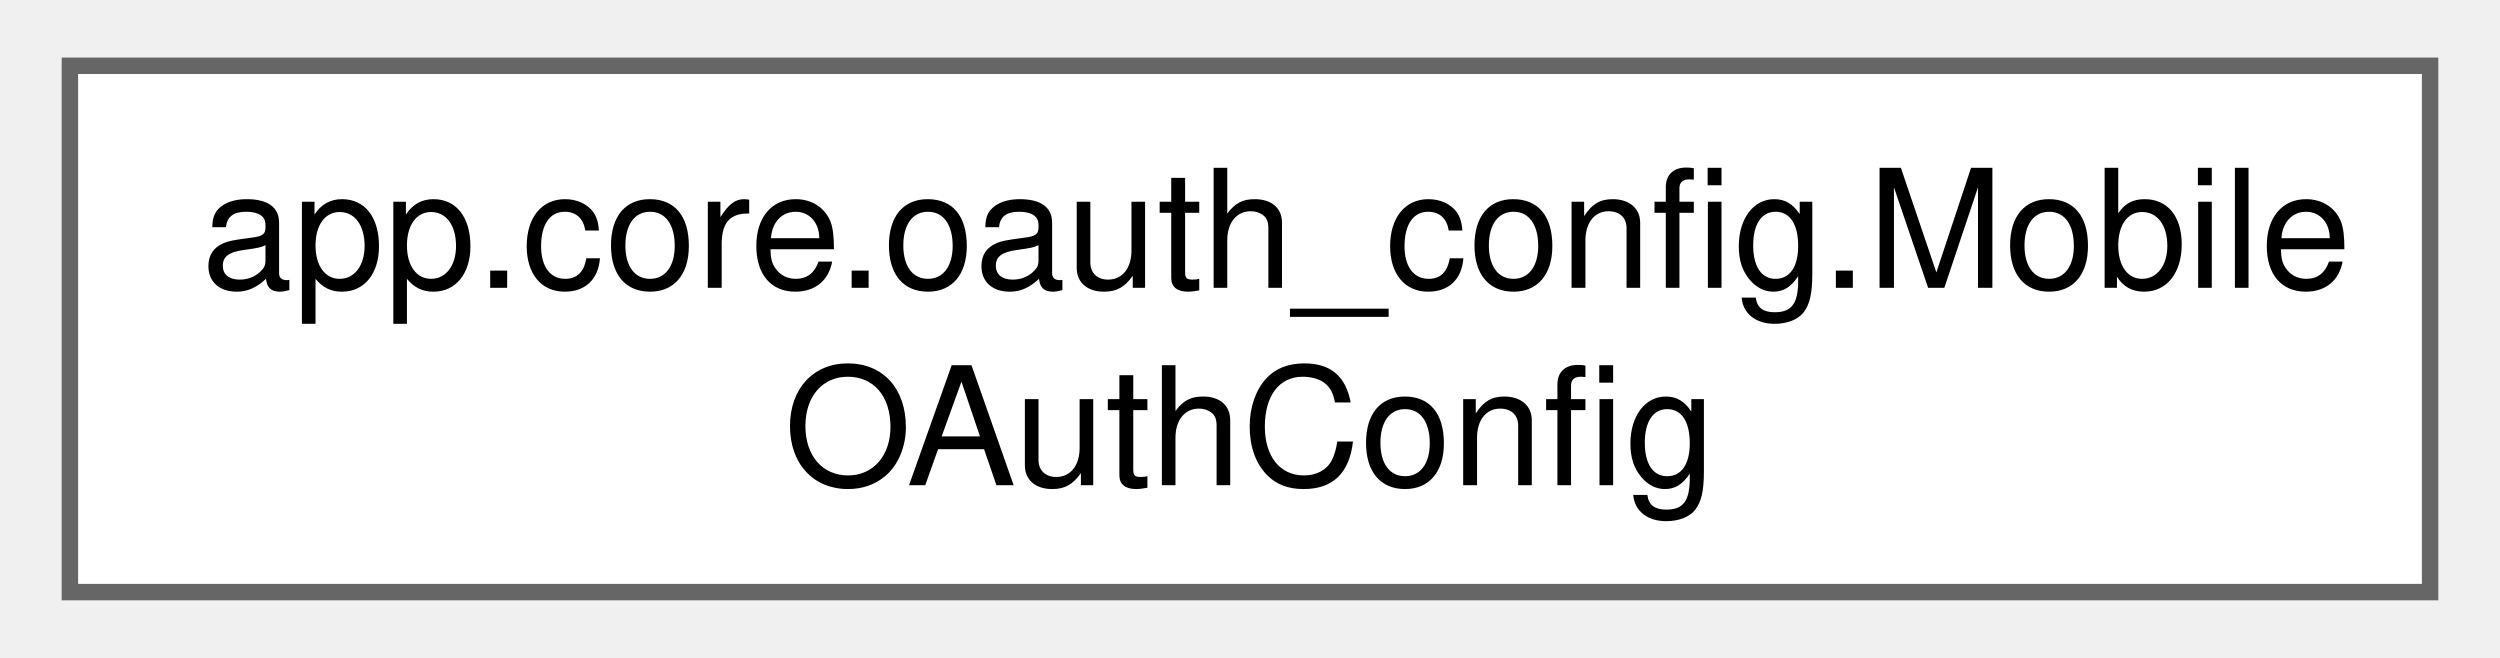
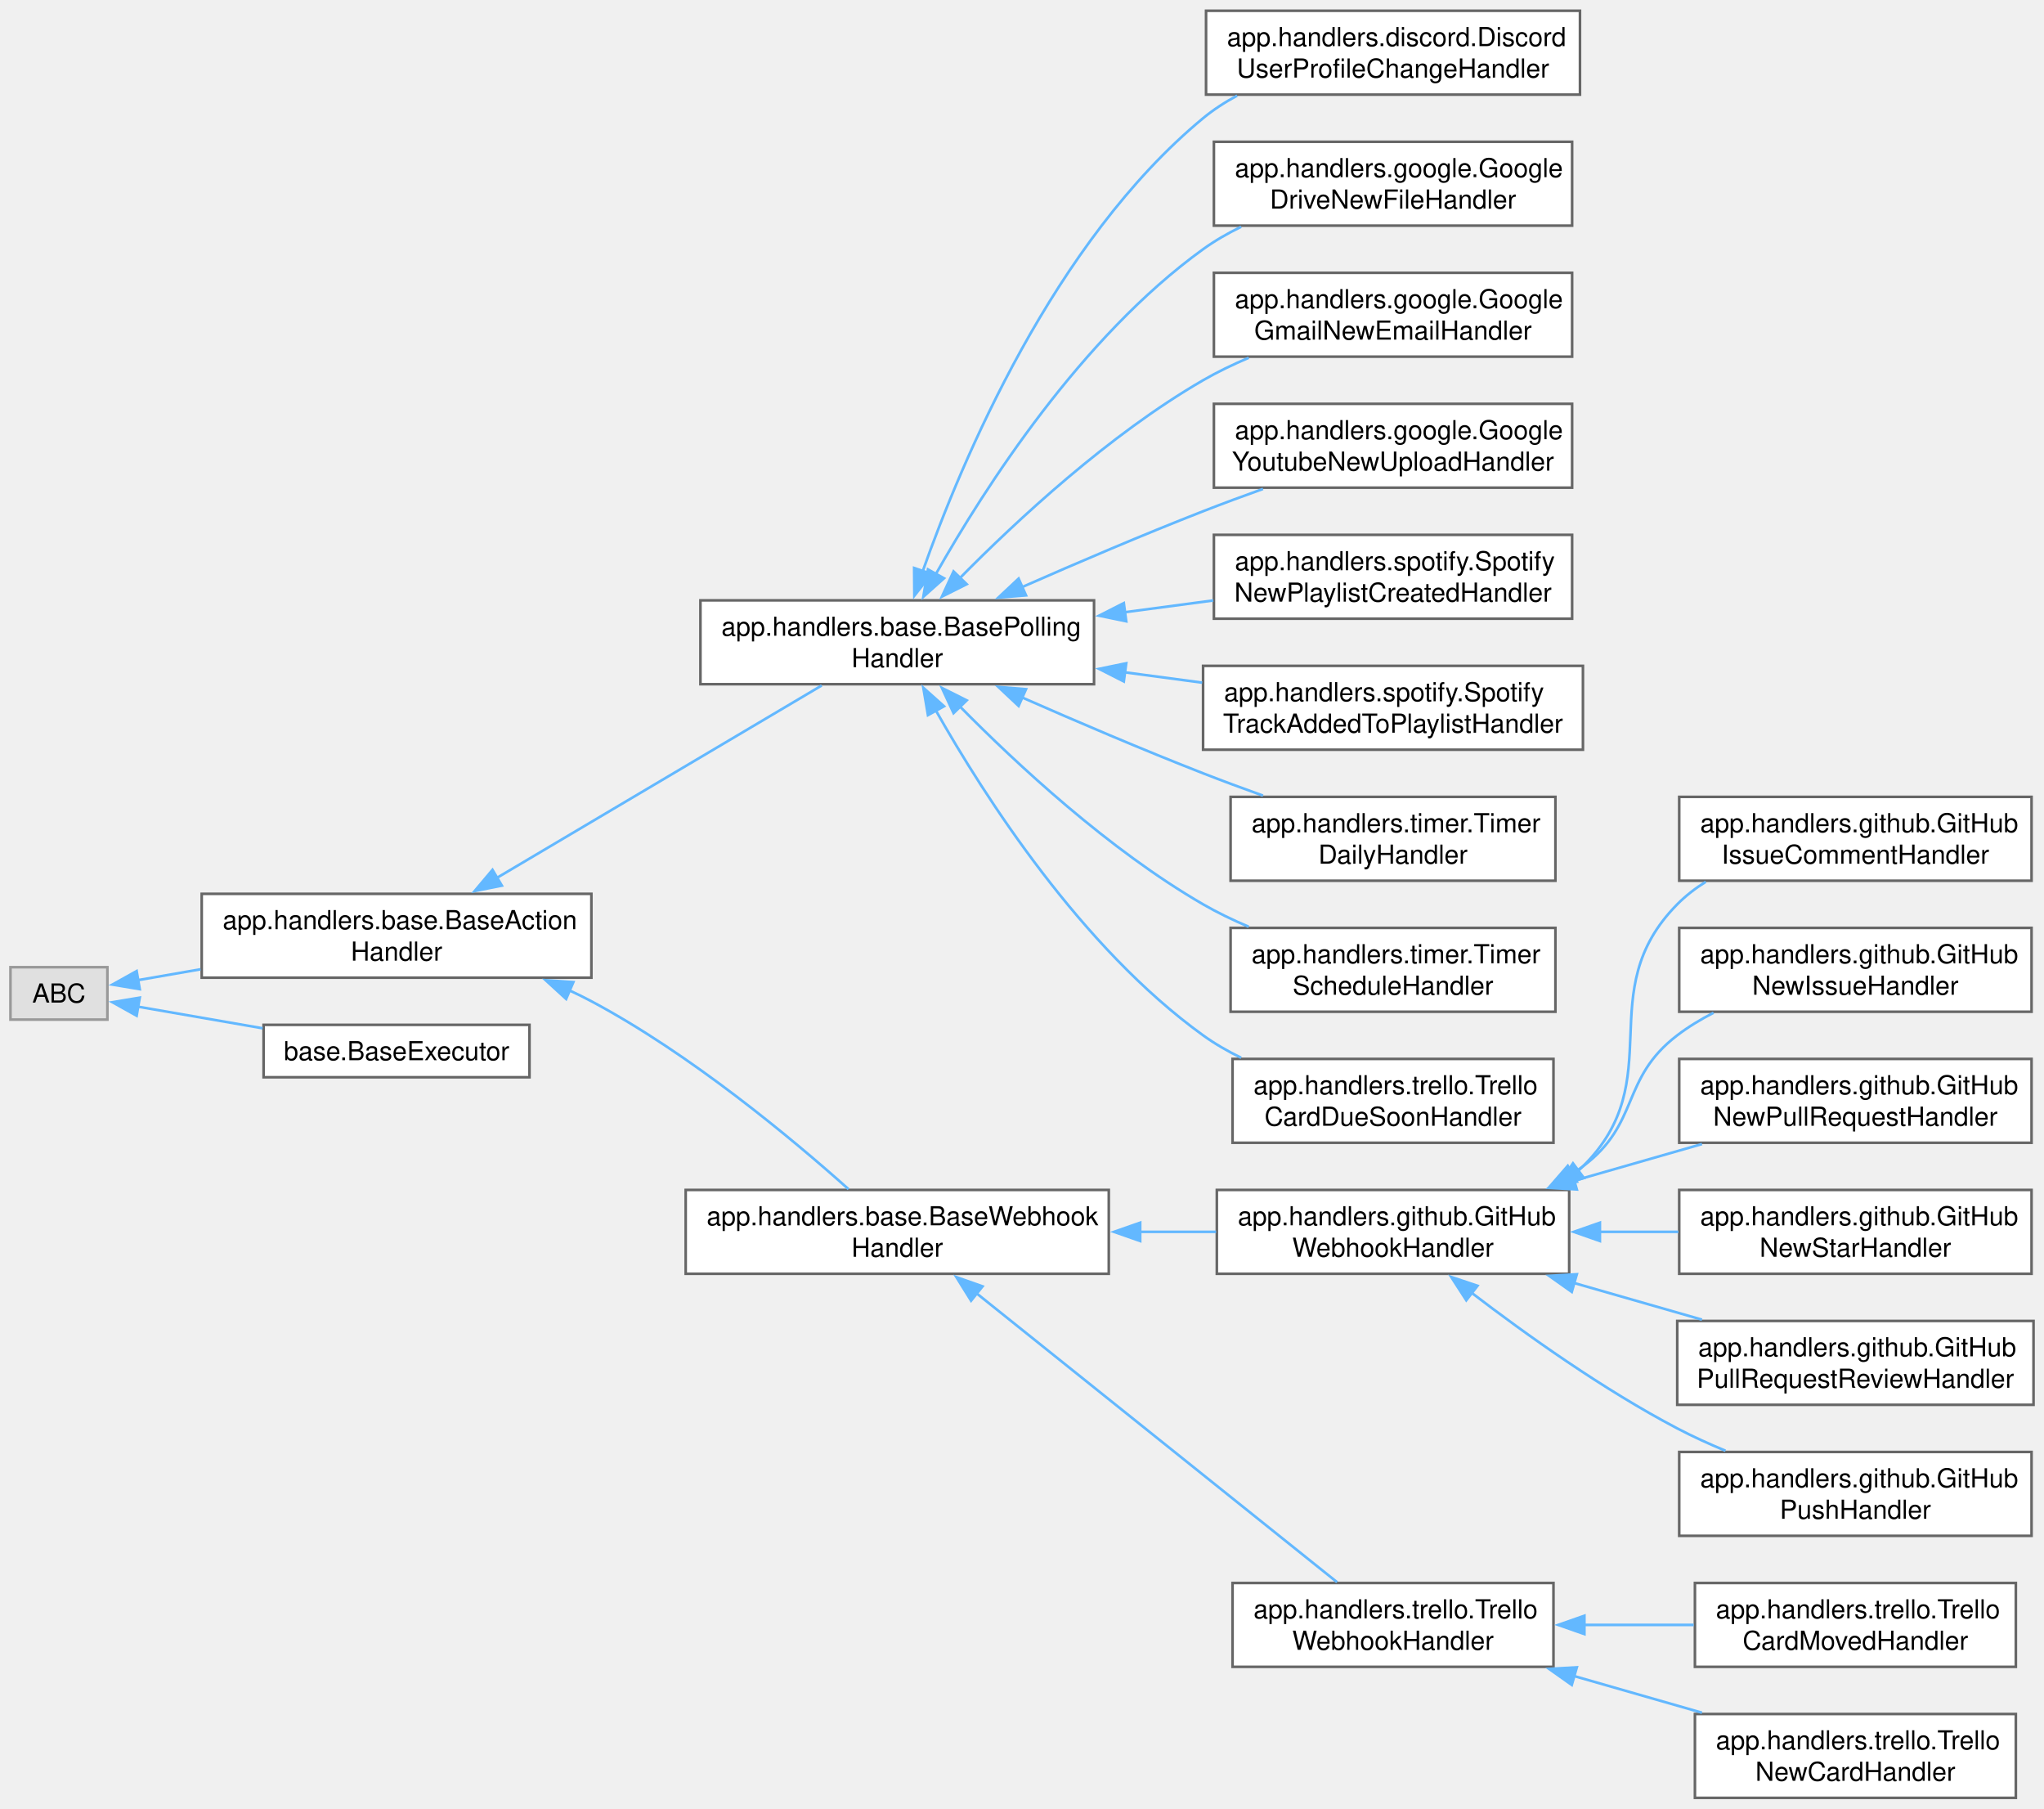
- <svg xmlns="http://www.w3.org/2000/svg" xmlns:xlink="http://www.w3.org/1999/xlink" width="152pt" height="40pt" viewBox="0.00 0.00 151.50 40.00">
-   <g id="graph0" class="graph" transform="scale(1 1) rotate(0) translate(4 36)">
+ <svg xmlns="http://www.w3.org/2000/svg" xmlns:xlink="http://www.w3.org/1999/xlink" width="780pt" height="690pt" viewBox="0.00 0.00 780.25 690.00">
+   <g id="graph0" class="graph" transform="scale(1 1) rotate(0) translate(4 686)">
    <g id="Node000000" class="node">
      <g id="a_Node000000">
-         <a xlink:href="classapp_1_1core_1_1oauth__config_1_1MobileOAuthConfig.html" target="_top" xlink:title=" ">
-           <polygon fill="white" stroke="#666666" points="143.5,-32 0,-32 0,0 143.5,0 143.5,-32" />
-           <text text-anchor="start" x="8" y="-18.5" font-family="Helvetica,sans-Serif" font-size="10.00">app.core.oauth_config.Mobile</text>
-           <text text-anchor="middle" x="71.75" y="-6.5" font-family="Helvetica,sans-Serif" font-size="10.00">OAuthConfig</text>
+         <a xlink:title=" ">
+           <polygon fill="#e0e0e0" stroke="#999999" points="37,-317 0,-317 0,-297 37,-297 37,-317" />
+           <text text-anchor="middle" x="18.5" y="-303.5" font-family="Helvetica,sans-Serif" font-size="10.00">ABC</text>
+         </a>
+       </g>
+     </g>
+     <g id="Node000001" class="node">
+       <g id="a_Node000001">
+         <a xlink:href="classapp_1_1handlers_1_1base_1_1BaseActionHandler.html" target="_top" xlink:title=" ">
+           <polygon fill="white" stroke="#666666" points="221.75,-345 73,-345 73,-313 221.75,-313 221.75,-345" />
+           <text text-anchor="start" x="81" y="-331.5" font-family="Helvetica,sans-Serif" font-size="10.00">app.handlers.base.BaseAction</text>
+           <text text-anchor="middle" x="147.38" y="-319.5" font-family="Helvetica,sans-Serif" font-size="10.00">Handler</text>
+         </a>
+       </g>
+     </g>
+     <g id="edge1_Node000000_Node000001" class="edge">
+       <g id="a_edge1_Node000000_Node000001">
+         <a xlink:title=" ">
+           <path fill="none" stroke="#63b8ff" d="M48.74,-312.07C56.02,-313.33 64.16,-314.74 72.54,-316.2" />
+           <polygon fill="#63b8ff" stroke="#63b8ff" points="49.35,-308.62 38.9,-310.36 48.16,-315.52 49.35,-308.62" />
+         </a>
+       </g>
+     </g>
+     <g id="Node000023" class="node">
+       <g id="a_Node000023">
+         <a xlink:href="classbase_1_1BaseExecutor.html" target="_top" xlink:title=" ">
+           <polygon fill="white" stroke="#666666" points="198.12,-295 96.62,-295 96.62,-275 198.12,-275 198.12,-295" />
+           <text text-anchor="middle" x="147.38" y="-281.5" font-family="Helvetica,sans-Serif" font-size="10.00">base.BaseExecutor</text>
+         </a>
+       </g>
+     </g>
+     <g id="edge23_Node000000_Node000023" class="edge">
+       <g id="a_edge23_Node000000_Node000023">
+         <a xlink:title=" ">
+           <path fill="none" stroke="#63b8ff" d="M48.42,-301.98C62.58,-299.53 80.02,-296.51 96.25,-293.69" />
+           <polygon fill="#63b8ff" stroke="#63b8ff" points="48.16,-298.48 38.9,-303.64 49.35,-305.38 48.16,-298.48" />
+         </a>
+       </g>
+     </g>
+     <g id="Node000002" class="node">
+       <g id="a_Node000002">
+         <a xlink:href="classapp_1_1handlers_1_1base_1_1BasePollingHandler.html" target="_top" xlink:title=" ">
+           <polygon fill="white" stroke="#666666" points="413.62,-457 263.38,-457 263.38,-425 413.62,-425 413.62,-457" />
+           <text text-anchor="start" x="271.38" y="-443.5" font-family="Helvetica,sans-Serif" font-size="10.00">app.handlers.base.BasePolling</text>
+           <text text-anchor="middle" x="338.5" y="-431.5" font-family="Helvetica,sans-Serif" font-size="10.00">Handler</text>
+         </a>
+       </g>
+     </g>
+     <g id="edge2_Node000001_Node000002" class="edge">
+       <g id="a_edge2_Node000001_Node000002">
+         <a xlink:title=" ">
+           <path fill="none" stroke="#63b8ff" d="M185.64,-351.07C222.11,-372.67 276.82,-405.07 309.66,-424.51" />
+           <polygon fill="#63b8ff" stroke="#63b8ff" points="187.57,-348.14 177.18,-346.06 184,-354.16 187.57,-348.14" />
+         </a>
+       </g>
+     </g>
+     <g id="Node000012" class="node">
+       <g id="a_Node000012">
+         <a xlink:href="classapp_1_1handlers_1_1base_1_1BaseWebhookHandler.html" target="_top" xlink:title=" ">
+           <polygon fill="white" stroke="#666666" points="419.25,-232 257.75,-232 257.75,-200 419.25,-200 419.25,-232" />
+           <text text-anchor="start" x="265.75" y="-218.5" font-family="Helvetica,sans-Serif" font-size="10.00">app.handlers.base.BaseWebhook</text>
+           <text text-anchor="middle" x="338.5" y="-206.5" font-family="Helvetica,sans-Serif" font-size="10.00">Handler</text>
+         </a>
+       </g>
+     </g>
+     <g id="edge12_Node000001_Node000012" class="edge">
+       <g id="a_edge12_Node000001_Node000012">
+         <a xlink:title=" ">
+           <path fill="none" stroke="#63b8ff" d="M213.42,-308.12C216.27,-306.81 219.06,-305.43 221.75,-304 259.63,-283.83 298.24,-251.64 319.91,-232.29" />
+           <polygon fill="#63b8ff" stroke="#63b8ff" points="212.11,-304.88 204.3,-312.03 214.87,-311.31 212.11,-304.88" />
+         </a>
+       </g>
+     </g>
+     <g id="Node000003" class="node">
+       <g id="a_Node000003">
+         <a xlink:href="classapp_1_1handlers_1_1discord_1_1DiscordUserProfileChangeHandler.html" target="_top" xlink:title=" ">
+           <polygon fill="white" stroke="#666666" points="599.12,-682 456.38,-682 456.38,-650 599.12,-650 599.12,-682" />
+           <text text-anchor="start" x="464.38" y="-668.5" font-family="Helvetica,sans-Serif" font-size="10.00">app.handlers.discord.Discord</text>
+           <text text-anchor="middle" x="527.75" y="-656.5" font-family="Helvetica,sans-Serif" font-size="10.00">UserProfileChangeHandler</text>
+         </a>
+       </g>
+     </g>
+     <g id="edge3_Node000002_Node000003" class="edge">
+       <g id="a_edge3_Node000002_Node000003">
+         <a xlink:title=" ">
+           <path fill="none" stroke="#63b8ff" d="M348.18,-467.99C363.24,-510.69 398.2,-593.79 455.25,-641 459.2,-644.27 463.61,-647.12 468.24,-649.61" />
+           <polygon fill="#63b8ff" stroke="#63b8ff" points="351.57,-467.09 345.03,-458.76 344.95,-469.35 351.57,-467.09" />
+         </a>
+       </g>
+     </g>
+     <g id="Node000004" class="node">
+       <g id="a_Node000004">
+         <a xlink:href="classapp_1_1handlers_1_1google_1_1GoogleDriveNewFileHandler.html" target="_top" xlink:title=" ">
+           <polygon fill="white" stroke="#666666" points="596.12,-632 459.38,-632 459.38,-600 596.12,-600 596.12,-632" />
+           <text text-anchor="start" x="467.38" y="-618.5" font-family="Helvetica,sans-Serif" font-size="10.00">app.handlers.google.Google</text>
+           <text text-anchor="middle" x="527.75" y="-606.5" font-family="Helvetica,sans-Serif" font-size="10.00">DriveNewFileHandler</text>
+         </a>
+       </g>
+     </g>
+     <g id="edge4_Node000002_Node000004" class="edge">
+       <g id="a_edge4_Node000002_Node000004">
+         <a xlink:title=" ">
+           <path fill="none" stroke="#63b8ff" d="M353.18,-466.92C371.98,-500.15 408.79,-557.48 455.25,-591 459.73,-594.23 464.66,-597.08 469.78,-599.57" />
+           <polygon fill="#63b8ff" stroke="#63b8ff" points="356.36,-465.42 348.46,-458.36 350.23,-468.8 356.36,-465.42" />
+         </a>
+       </g>
+     </g>
+     <g id="Node000005" class="node">
+       <g id="a_Node000005">
+         <a xlink:href="classapp_1_1handlers_1_1google_1_1GoogleGmailNewEmailHandler.html" target="_top" xlink:title=" ">
+           <polygon fill="white" stroke="#666666" points="596.12,-582 459.38,-582 459.38,-550 596.12,-550 596.12,-582" />
+           <text text-anchor="start" x="467.38" y="-568.5" font-family="Helvetica,sans-Serif" font-size="10.00">app.handlers.google.Google</text>
+           <text text-anchor="middle" x="527.75" y="-556.5" font-family="Helvetica,sans-Serif" font-size="10.00">GmailNewEmailHandler</text>
+         </a>
+       </g>
+     </g>
+     <g id="edge5_Node000002_Node000005" class="edge">
+       <g id="a_edge5_Node000002_Node000005">
+         <a xlink:title=" ">
+           <path fill="none" stroke="#63b8ff" d="M362.25,-465.33C384.22,-487.63 419.38,-520.25 455.25,-541 460.71,-544.16 466.64,-547.01 472.67,-549.57" />
+           <polygon fill="#63b8ff" stroke="#63b8ff" points="365.02,-463.17 355.55,-458.42 360,-468.04 365.02,-463.17" />
+         </a>
+       </g>
+     </g>
+     <g id="Node000006" class="node">
+       <g id="a_Node000006">
+         <a xlink:href="classapp_1_1handlers_1_1google_1_1GoogleYoutubeNewUploadHandler.html" target="_top" xlink:title=" ">
+           <polygon fill="white" stroke="#666666" points="596.12,-532 459.38,-532 459.38,-500 596.12,-500 596.12,-532" />
+           <text text-anchor="start" x="467.38" y="-518.5" font-family="Helvetica,sans-Serif" font-size="10.00">app.handlers.google.Google</text>
+           <text text-anchor="middle" x="527.75" y="-506.5" font-family="Helvetica,sans-Serif" font-size="10.00">YoutubeNewUploadHandler</text>
+         </a>
+       </g>
+     </g>
+     <g id="edge6_Node000002_Node000006" class="edge">
+       <g id="a_edge6_Node000002_Node000006">
+         <a xlink:title=" ">
+           <path fill="none" stroke="#63b8ff" d="M385.97,-461.98C406.99,-471.23 432.22,-482.01 455.25,-491 462.6,-493.87 470.43,-496.77 478.12,-499.52" />
+           <polygon fill="#63b8ff" stroke="#63b8ff" points="387.66,-458.9 377.1,-458.05 384.83,-465.3 387.66,-458.9" />
+         </a>
+       </g>
+     </g>
+     <g id="Node000007" class="node">
+       <g id="a_Node000007">
+         <a xlink:href="classapp_1_1handlers_1_1spotify_1_1SpotifyNewPlaylistCreatedHandler.html" target="_top" xlink:title=" ">
+           <polygon fill="white" stroke="#666666" points="596.12,-482 459.38,-482 459.38,-450 596.12,-450 596.12,-482" />
+           <text text-anchor="start" x="467.38" y="-468.5" font-family="Helvetica,sans-Serif" font-size="10.00">app.handlers.spotify.Spotify</text>
+           <text text-anchor="middle" x="527.75" y="-456.5" font-family="Helvetica,sans-Serif" font-size="10.00">NewPlaylistCreatedHandler</text>
+         </a>
+       </g>
+     </g>
+     <g id="edge7_Node000002_Node000007" class="edge">
+       <g id="a_edge7_Node000002_Node000007">
+         <a xlink:title=" ">
+           <path fill="none" stroke="#63b8ff" d="M425.31,-452.46C436.66,-453.97 448.16,-455.51 459.14,-456.97" />
+           <polygon fill="#63b8ff" stroke="#63b8ff" points="425.92,-449.01 415.54,-451.15 424.99,-455.95 425.92,-449.01" />
+         </a>
+       </g>
+     </g>
+     <g id="Node000008" class="node">
+       <g id="a_Node000008">
+         <a xlink:href="classapp_1_1handlers_1_1spotify_1_1SpotifyTrackAddedToPlaylistHandler.html" target="_top" xlink:title=" ">
+           <polygon fill="white" stroke="#666666" points="600.25,-432 455.25,-432 455.25,-400 600.25,-400 600.25,-432" />
+           <text text-anchor="start" x="463.25" y="-418.5" font-family="Helvetica,sans-Serif" font-size="10.00">app.handlers.spotify.Spotify</text>
+           <text text-anchor="middle" x="527.75" y="-406.5" font-family="Helvetica,sans-Serif" font-size="10.00">TrackAddedToPlaylistHandler</text>
+         </a>
+       </g>
+     </g>
+     <g id="edge8_Node000002_Node000008" class="edge">
+       <g id="a_edge8_Node000002_Node000008">
+         <a xlink:title=" ">
+           <path fill="none" stroke="#63b8ff" d="M425.19,-429.56C435.12,-428.23 445.18,-426.89 454.9,-425.59" />
+           <polygon fill="#63b8ff" stroke="#63b8ff" points="424.99,-426.05 415.54,-430.85 425.92,-432.99 424.99,-426.05" />
+         </a>
+       </g>
+     </g>
+     <g id="Node000009" class="node">
+       <g id="a_Node000009">
+         <a xlink:href="classapp_1_1handlers_1_1timer_1_1TimerDailyHandler.html" target="_top" xlink:title=" ">
+           <polygon fill="white" stroke="#666666" points="589.75,-382 465.75,-382 465.75,-350 589.75,-350 589.75,-382" />
+           <text text-anchor="start" x="473.75" y="-368.5" font-family="Helvetica,sans-Serif" font-size="10.00">app.handlers.timer.Timer</text>
+           <text text-anchor="middle" x="527.75" y="-356.5" font-family="Helvetica,sans-Serif" font-size="10.00">DailyHandler</text>
+         </a>
+       </g>
+     </g>
+     <g id="edge9_Node000002_Node000009" class="edge">
+       <g id="a_edge9_Node000002_Node000009">
+         <a xlink:title=" ">
+           <path fill="none" stroke="#63b8ff" d="M385.97,-420.02C406.99,-410.77 432.22,-399.99 455.25,-391 462.6,-388.13 470.43,-385.23 478.12,-382.48" />
+           <polygon fill="#63b8ff" stroke="#63b8ff" points="384.83,-416.7 377.1,-423.95 387.66,-423.1 384.83,-416.7" />
+         </a>
+       </g>
+     </g>
+     <g id="Node000010" class="node">
+       <g id="a_Node000010">
+         <a xlink:href="classapp_1_1handlers_1_1timer_1_1TimerScheduleHandler.html" target="_top" xlink:title=" ">
+           <polygon fill="white" stroke="#666666" points="589.75,-332 465.75,-332 465.75,-300 589.75,-300 589.75,-332" />
+           <text text-anchor="start" x="473.75" y="-318.5" font-family="Helvetica,sans-Serif" font-size="10.00">app.handlers.timer.Timer</text>
+           <text text-anchor="middle" x="527.75" y="-306.5" font-family="Helvetica,sans-Serif" font-size="10.00">ScheduleHandler</text>
+         </a>
+       </g>
+     </g>
+     <g id="edge10_Node000002_Node000010" class="edge">
+       <g id="a_edge10_Node000002_Node000010">
+         <a xlink:title=" ">
+           <path fill="none" stroke="#63b8ff" d="M362.25,-416.67C384.22,-394.37 419.38,-361.75 455.25,-341 460.71,-337.84 466.64,-334.99 472.67,-332.43" />
+           <polygon fill="#63b8ff" stroke="#63b8ff" points="360,-413.96 355.55,-423.58 365.02,-418.83 360,-413.96" />
+         </a>
+       </g>
+     </g>
+     <g id="Node000011" class="node">
+       <g id="a_Node000011">
+         <a xlink:href="classapp_1_1handlers_1_1trello_1_1TrelloCardDueSoonHandler.html" target="_top" xlink:title=" ">
+           <polygon fill="white" stroke="#666666" points="589,-282 466.5,-282 466.5,-250 589,-250 589,-282" />
+           <text text-anchor="start" x="474.5" y="-268.5" font-family="Helvetica,sans-Serif" font-size="10.00">app.handlers.trello.Trello</text>
+           <text text-anchor="middle" x="527.75" y="-256.5" font-family="Helvetica,sans-Serif" font-size="10.00">CardDueSoonHandler</text>
+         </a>
+       </g>
+     </g>
+     <g id="edge11_Node000002_Node000011" class="edge">
+       <g id="a_edge11_Node000002_Node000011">
+         <a xlink:title=" ">
+           <path fill="none" stroke="#63b8ff" d="M353.18,-415.08C371.98,-381.85 408.79,-324.52 455.25,-291 459.73,-287.77 464.66,-284.92 469.78,-282.43" />
+           <polygon fill="#63b8ff" stroke="#63b8ff" points="350.23,-413.2 348.46,-423.64 356.36,-416.58 350.23,-413.2" />
+         </a>
+       </g>
+     </g>
+     <g id="Node000013" class="node">
+       <g id="a_Node000013">
+         <a xlink:href="classapp_1_1handlers_1_1github_1_1GitHubWebhookHandler.html" target="_top" xlink:title=" ">
+           <polygon fill="white" stroke="#666666" points="595,-232 460.5,-232 460.5,-200 595,-200 595,-232" />
+           <text text-anchor="start" x="468.5" y="-218.5" font-family="Helvetica,sans-Serif" font-size="10.00">app.handlers.github.GitHub</text>
+           <text text-anchor="middle" x="527.75" y="-206.5" font-family="Helvetica,sans-Serif" font-size="10.00">WebhookHandler</text>
+         </a>
+       </g>
+     </g>
+     <g id="edge13_Node000012_Node000013" class="edge">
+       <g id="a_edge13_Node000012_Node000013">
+         <a xlink:title=" ">
+           <path fill="none" stroke="#63b8ff" d="M431.18,-216C440.97,-216 450.79,-216 460.21,-216" />
+           <polygon fill="#63b8ff" stroke="#63b8ff" points="431.24,-212.5 421.24,-216 431.24,-219.5 431.24,-212.5" />
+         </a>
+       </g>
+     </g>
+     <g id="Node000020" class="node">
+       <g id="a_Node000020">
+         <a xlink:href="classapp_1_1handlers_1_1trello_1_1TrelloWebhookHandler.html" target="_top" xlink:title=" ">
+           <polygon fill="white" stroke="#666666" points="589,-82 466.5,-82 466.5,-50 589,-50 589,-82" />
+           <text text-anchor="start" x="474.5" y="-68.5" font-family="Helvetica,sans-Serif" font-size="10.00">app.handlers.trello.Trello</text>
+           <text text-anchor="middle" x="527.75" y="-56.5" font-family="Helvetica,sans-Serif" font-size="10.00">WebhookHandler</text>
+         </a>
+       </g>
+     </g>
+     <g id="edge20_Node000012_Node000020" class="edge">
+       <g id="a_edge20_Node000012_Node000020">
+         <a xlink:title=" ">
+           <path fill="none" stroke="#63b8ff" d="M368.52,-192.75C406.76,-162.12 473.05,-109.02 506.38,-82.32" />
+           <polygon fill="#63b8ff" stroke="#63b8ff" points="366.69,-189.73 361.08,-198.72 371.07,-195.2 366.69,-189.73" />
+         </a>
+       </g>
+     </g>
+     <g id="Node000014" class="node">
+       <g id="a_Node000014">
+         <a xlink:href="classapp_1_1handlers_1_1github_1_1GitHubIssueCommentHandler.html" target="_top" xlink:title=" ">
+           <polygon fill="white" stroke="#666666" points="771.5,-382 637,-382 637,-350 771.5,-350 771.5,-382" />
+           <text text-anchor="start" x="645" y="-368.5" font-family="Helvetica,sans-Serif" font-size="10.00">app.handlers.github.GitHub</text>
+           <text text-anchor="middle" x="704.25" y="-356.5" font-family="Helvetica,sans-Serif" font-size="10.00">IssueCommentHandler</text>
+         </a>
+       </g>
+     </g>
+     <g id="edge14_Node000013_Node000014" class="edge">
+       <g id="a_edge14_Node000013_Node000014">
+         <a xlink:title=" ">
+           <path fill="none" stroke="#63b8ff" d="M598.37,-239.22C599.01,-239.8 599.64,-240.39 600.25,-241 633.8,-274.25 603.04,-307.41 636.25,-341 639.48,-344.27 643.17,-347.11 647.13,-349.59" />
+           <polygon fill="#63b8ff" stroke="#63b8ff" points="600.63,-236.54 590.51,-233.39 596.45,-242.16 600.63,-236.54" />
+         </a>
+       </g>
+     </g>
+     <g id="Node000015" class="node">
+       <g id="a_Node000015">
+         <a xlink:href="classapp_1_1handlers_1_1github_1_1GitHubNewIssueHandler.html" target="_top" xlink:title=" ">
+           <polygon fill="white" stroke="#666666" points="771.5,-332 637,-332 637,-300 771.5,-300 771.5,-332" />
+           <text text-anchor="start" x="645" y="-318.5" font-family="Helvetica,sans-Serif" font-size="10.00">app.handlers.github.GitHub</text>
+           <text text-anchor="middle" x="704.25" y="-306.5" font-family="Helvetica,sans-Serif" font-size="10.00">NewIssueHandler</text>
+         </a>
+       </g>
+     </g>
+     <g id="edge15_Node000013_Node000015" class="edge">
+       <g id="a_edge15_Node000013_Node000015">
+         <a xlink:title=" ">
+           <path fill="none" stroke="#63b8ff" d="M596.08,-238.09C597.51,-239.02 598.9,-239.99 600.25,-241 622.19,-257.39 614.48,-274.39 636.25,-291 640.49,-294.24 645.2,-297.1 650.1,-299.61" />
+           <polygon fill="#63b8ff" stroke="#63b8ff" points="597.93,-235.12 587.51,-233.2 594.46,-241.2 597.93,-235.12" />
+         </a>
+       </g>
+     </g>
+     <g id="Node000016" class="node">
+       <g id="a_Node000016">
+         <a xlink:href="classapp_1_1handlers_1_1github_1_1GitHubNewPullRequestHandler.html" target="_top" xlink:title=" ">
+           <polygon fill="white" stroke="#666666" points="771.5,-282 637,-282 637,-250 771.5,-250 771.5,-282" />
+           <text text-anchor="start" x="645" y="-268.5" font-family="Helvetica,sans-Serif" font-size="10.00">app.handlers.github.GitHub</text>
+           <text text-anchor="middle" x="704.25" y="-256.5" font-family="Helvetica,sans-Serif" font-size="10.00">NewPullRequestHandler</text>
+         </a>
+       </g>
+     </g>
+     <g id="edge16_Node000013_Node000016" class="edge">
+       <g id="a_edge16_Node000013_Node000016">
+         <a xlink:title=" ">
+           <path fill="none" stroke="#63b8ff" d="M596.88,-235.52C613.02,-240.15 630.07,-245.03 645.69,-249.51" />
+           <polygon fill="#63b8ff" stroke="#63b8ff" points="597.92,-232.18 587.34,-232.79 595.99,-238.91 597.92,-232.18" />
+         </a>
+       </g>
+     </g>
+     <g id="Node000017" class="node">
+       <g id="a_Node000017">
+         <a xlink:href="classapp_1_1handlers_1_1github_1_1GitHubNewStarHandler.html" target="_top" xlink:title=" ">
+           <polygon fill="white" stroke="#666666" points="771.5,-232 637,-232 637,-200 771.5,-200 771.5,-232" />
+           <text text-anchor="start" x="645" y="-218.5" font-family="Helvetica,sans-Serif" font-size="10.00">app.handlers.github.GitHub</text>
+           <text text-anchor="middle" x="704.25" y="-206.5" font-family="Helvetica,sans-Serif" font-size="10.00">NewStarHandler</text>
+         </a>
+       </g>
+     </g>
+     <g id="edge17_Node000013_Node000017" class="edge">
+       <g id="a_edge17_Node000013_Node000017">
+         <a xlink:title=" ">
+           <path fill="none" stroke="#63b8ff" d="M606.49,-216C616.56,-216 626.81,-216 636.68,-216" />
+           <polygon fill="#63b8ff" stroke="#63b8ff" points="606.73,-212.5 596.73,-216 606.73,-219.5 606.73,-212.5" />
+         </a>
+       </g>
+     </g>
+     <g id="Node000018" class="node">
+       <g id="a_Node000018">
+         <a xlink:href="classapp_1_1handlers_1_1github_1_1GitHubPullRequestReviewHandler.html" target="_top" xlink:title=" ">
+           <polygon fill="white" stroke="#666666" points="772.25,-182 636.25,-182 636.25,-150 772.25,-150 772.25,-182" />
+           <text text-anchor="start" x="644.25" y="-168.5" font-family="Helvetica,sans-Serif" font-size="10.00">app.handlers.github.GitHub</text>
+           <text text-anchor="middle" x="704.25" y="-156.5" font-family="Helvetica,sans-Serif" font-size="10.00">PullRequestReviewHandler</text>
+         </a>
+       </g>
+     </g>
+     <g id="edge18_Node000013_Node000018" class="edge">
+       <g id="a_edge18_Node000013_Node000018">
+         <a xlink:title=" ">
+           <path fill="none" stroke="#63b8ff" d="M596.88,-196.48C613.02,-191.85 630.07,-186.97 645.69,-182.49" />
+           <polygon fill="#63b8ff" stroke="#63b8ff" points="595.99,-193.09 587.34,-199.21 597.92,-199.82 595.99,-193.09" />
+         </a>
+       </g>
+     </g>
+     <g id="Node000019" class="node">
+       <g id="a_Node000019">
+         <a xlink:href="classapp_1_1handlers_1_1github_1_1GitHubPushHandler.html" target="_top" xlink:title=" ">
+           <polygon fill="white" stroke="#666666" points="771.5,-132 637,-132 637,-100 771.5,-100 771.5,-132" />
+           <text text-anchor="start" x="645" y="-118.5" font-family="Helvetica,sans-Serif" font-size="10.00">app.handlers.github.GitHub</text>
+           <text text-anchor="middle" x="704.25" y="-106.5" font-family="Helvetica,sans-Serif" font-size="10.00">PushHandler</text>
+         </a>
+       </g>
+     </g>
+     <g id="edge19_Node000013_Node000019" class="edge">
+       <g id="a_edge19_Node000013_Node000019">
+         <a xlink:title=" ">
+           <path fill="none" stroke="#63b8ff" d="M557.76,-192.74C578.69,-176.73 608.11,-155.76 636.25,-141 642.08,-137.94 648.36,-135.08 654.67,-132.46" />
+           <polygon fill="#63b8ff" stroke="#63b8ff" points="555.72,-189.89 549.97,-198.78 560.01,-195.42 555.72,-189.89" />
+         </a>
+       </g>
+     </g>
+     <g id="Node000021" class="node">
+       <g id="a_Node000021">
+         <a xlink:href="classapp_1_1handlers_1_1trello_1_1TrelloCardMovedHandler.html" target="_top" xlink:title=" ">
+           <polygon fill="white" stroke="#666666" points="765.5,-82 643,-82 643,-50 765.5,-50 765.5,-82" />
+           <text text-anchor="start" x="651" y="-68.5" font-family="Helvetica,sans-Serif" font-size="10.00">app.handlers.trello.Trello</text>
+           <text text-anchor="middle" x="704.25" y="-56.5" font-family="Helvetica,sans-Serif" font-size="10.00">CardMovedHandler</text>
+         </a>
+       </g>
+     </g>
+     <g id="edge21_Node000020_Node000021" class="edge">
+       <g id="a_edge21_Node000020_Node000021">
+         <a xlink:title=" ">
+           <path fill="none" stroke="#63b8ff" d="M600.79,-66C614.65,-66 629.05,-66 642.52,-66" />
+           <polygon fill="#63b8ff" stroke="#63b8ff" points="600.81,-62.5 590.81,-66 600.81,-69.5 600.81,-62.5" />
+         </a>
+       </g>
+     </g>
+     <g id="Node000022" class="node">
+       <g id="a_Node000022">
+         <a xlink:href="classapp_1_1handlers_1_1trello_1_1TrelloNewCardHandler.html" target="_top" xlink:title=" ">
+           <polygon fill="white" stroke="#666666" points="765.5,-32 643,-32 643,0 765.5,0 765.5,-32" />
+           <text text-anchor="start" x="651" y="-18.5" font-family="Helvetica,sans-Serif" font-size="10.00">app.handlers.trello.Trello</text>
+           <text text-anchor="middle" x="704.25" y="-6.5" font-family="Helvetica,sans-Serif" font-size="10.00">NewCardHandler</text>
+         </a>
+       </g>
+     </g>
+     <g id="edge22_Node000020_Node000022" class="edge">
+       <g id="a_edge22_Node000020_Node000022">
+         <a xlink:title=" ">
+           <path fill="none" stroke="#63b8ff" d="M596.88,-46.48C613.02,-41.85 630.07,-36.97 645.69,-32.49" />
+           <polygon fill="#63b8ff" stroke="#63b8ff" points="595.99,-43.09 587.34,-49.21 597.92,-49.82 595.99,-43.09" />
        </a>
      </g>
    </g>
  </g>
</svg>
